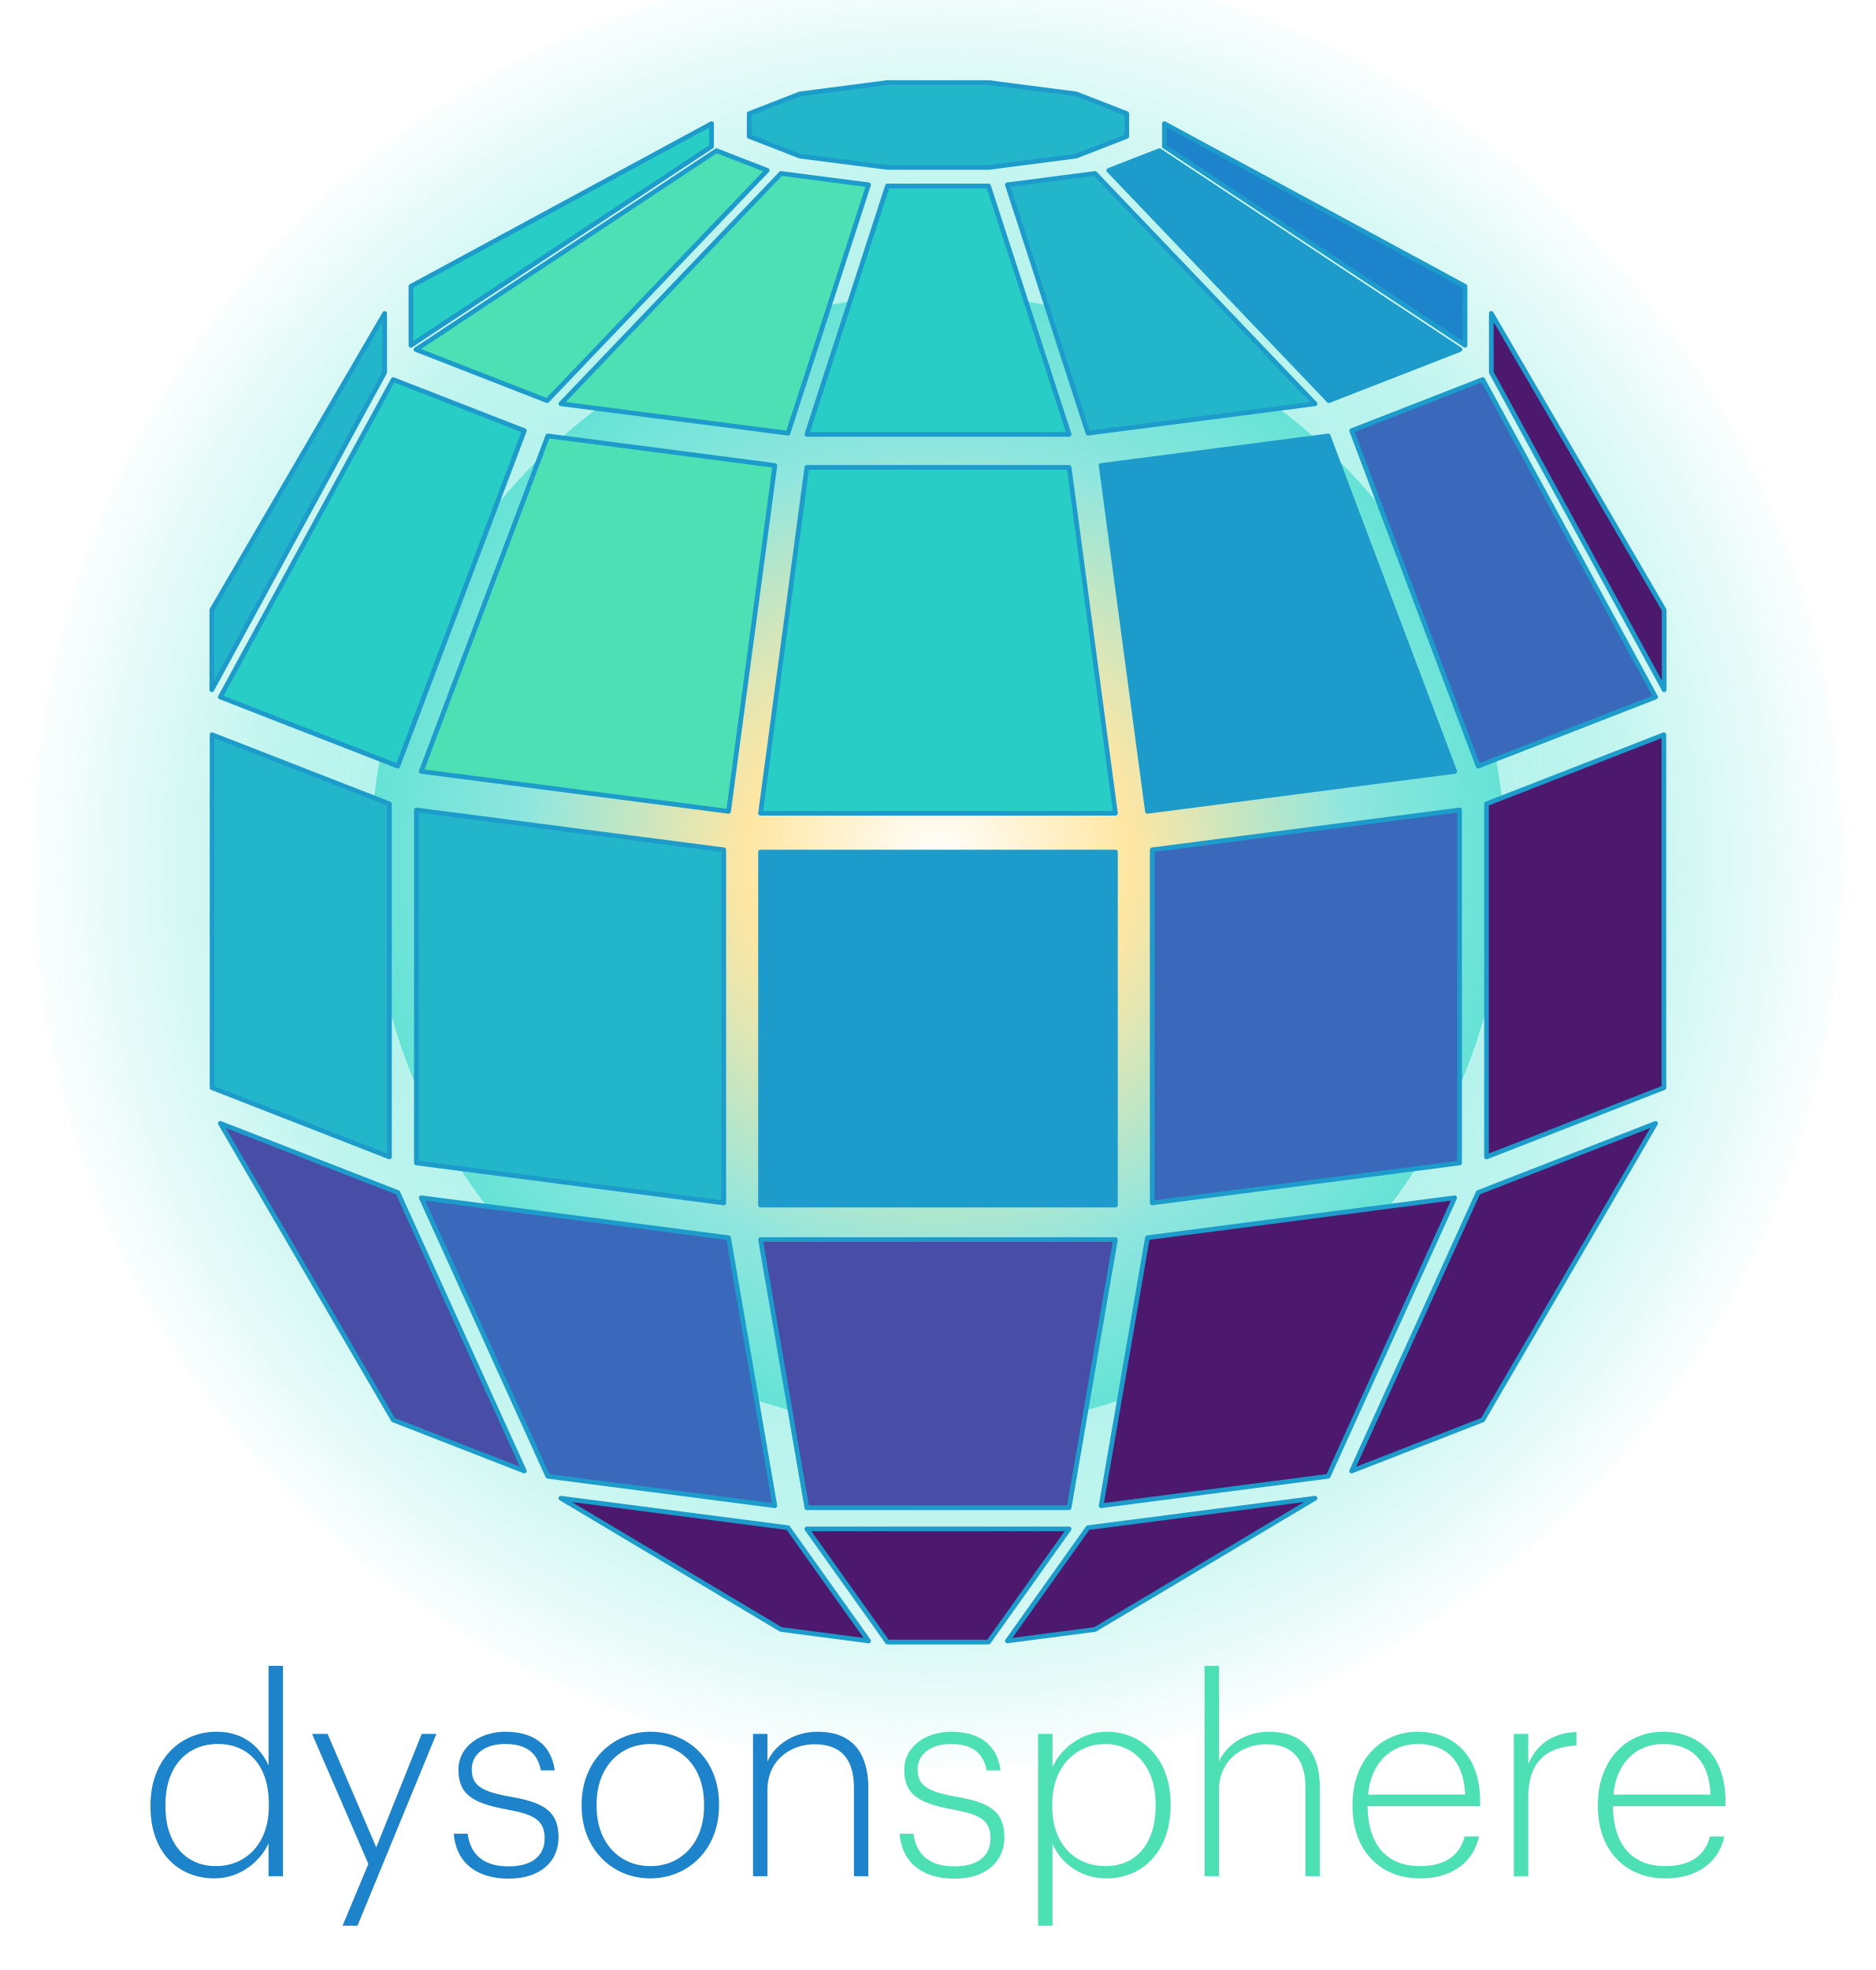
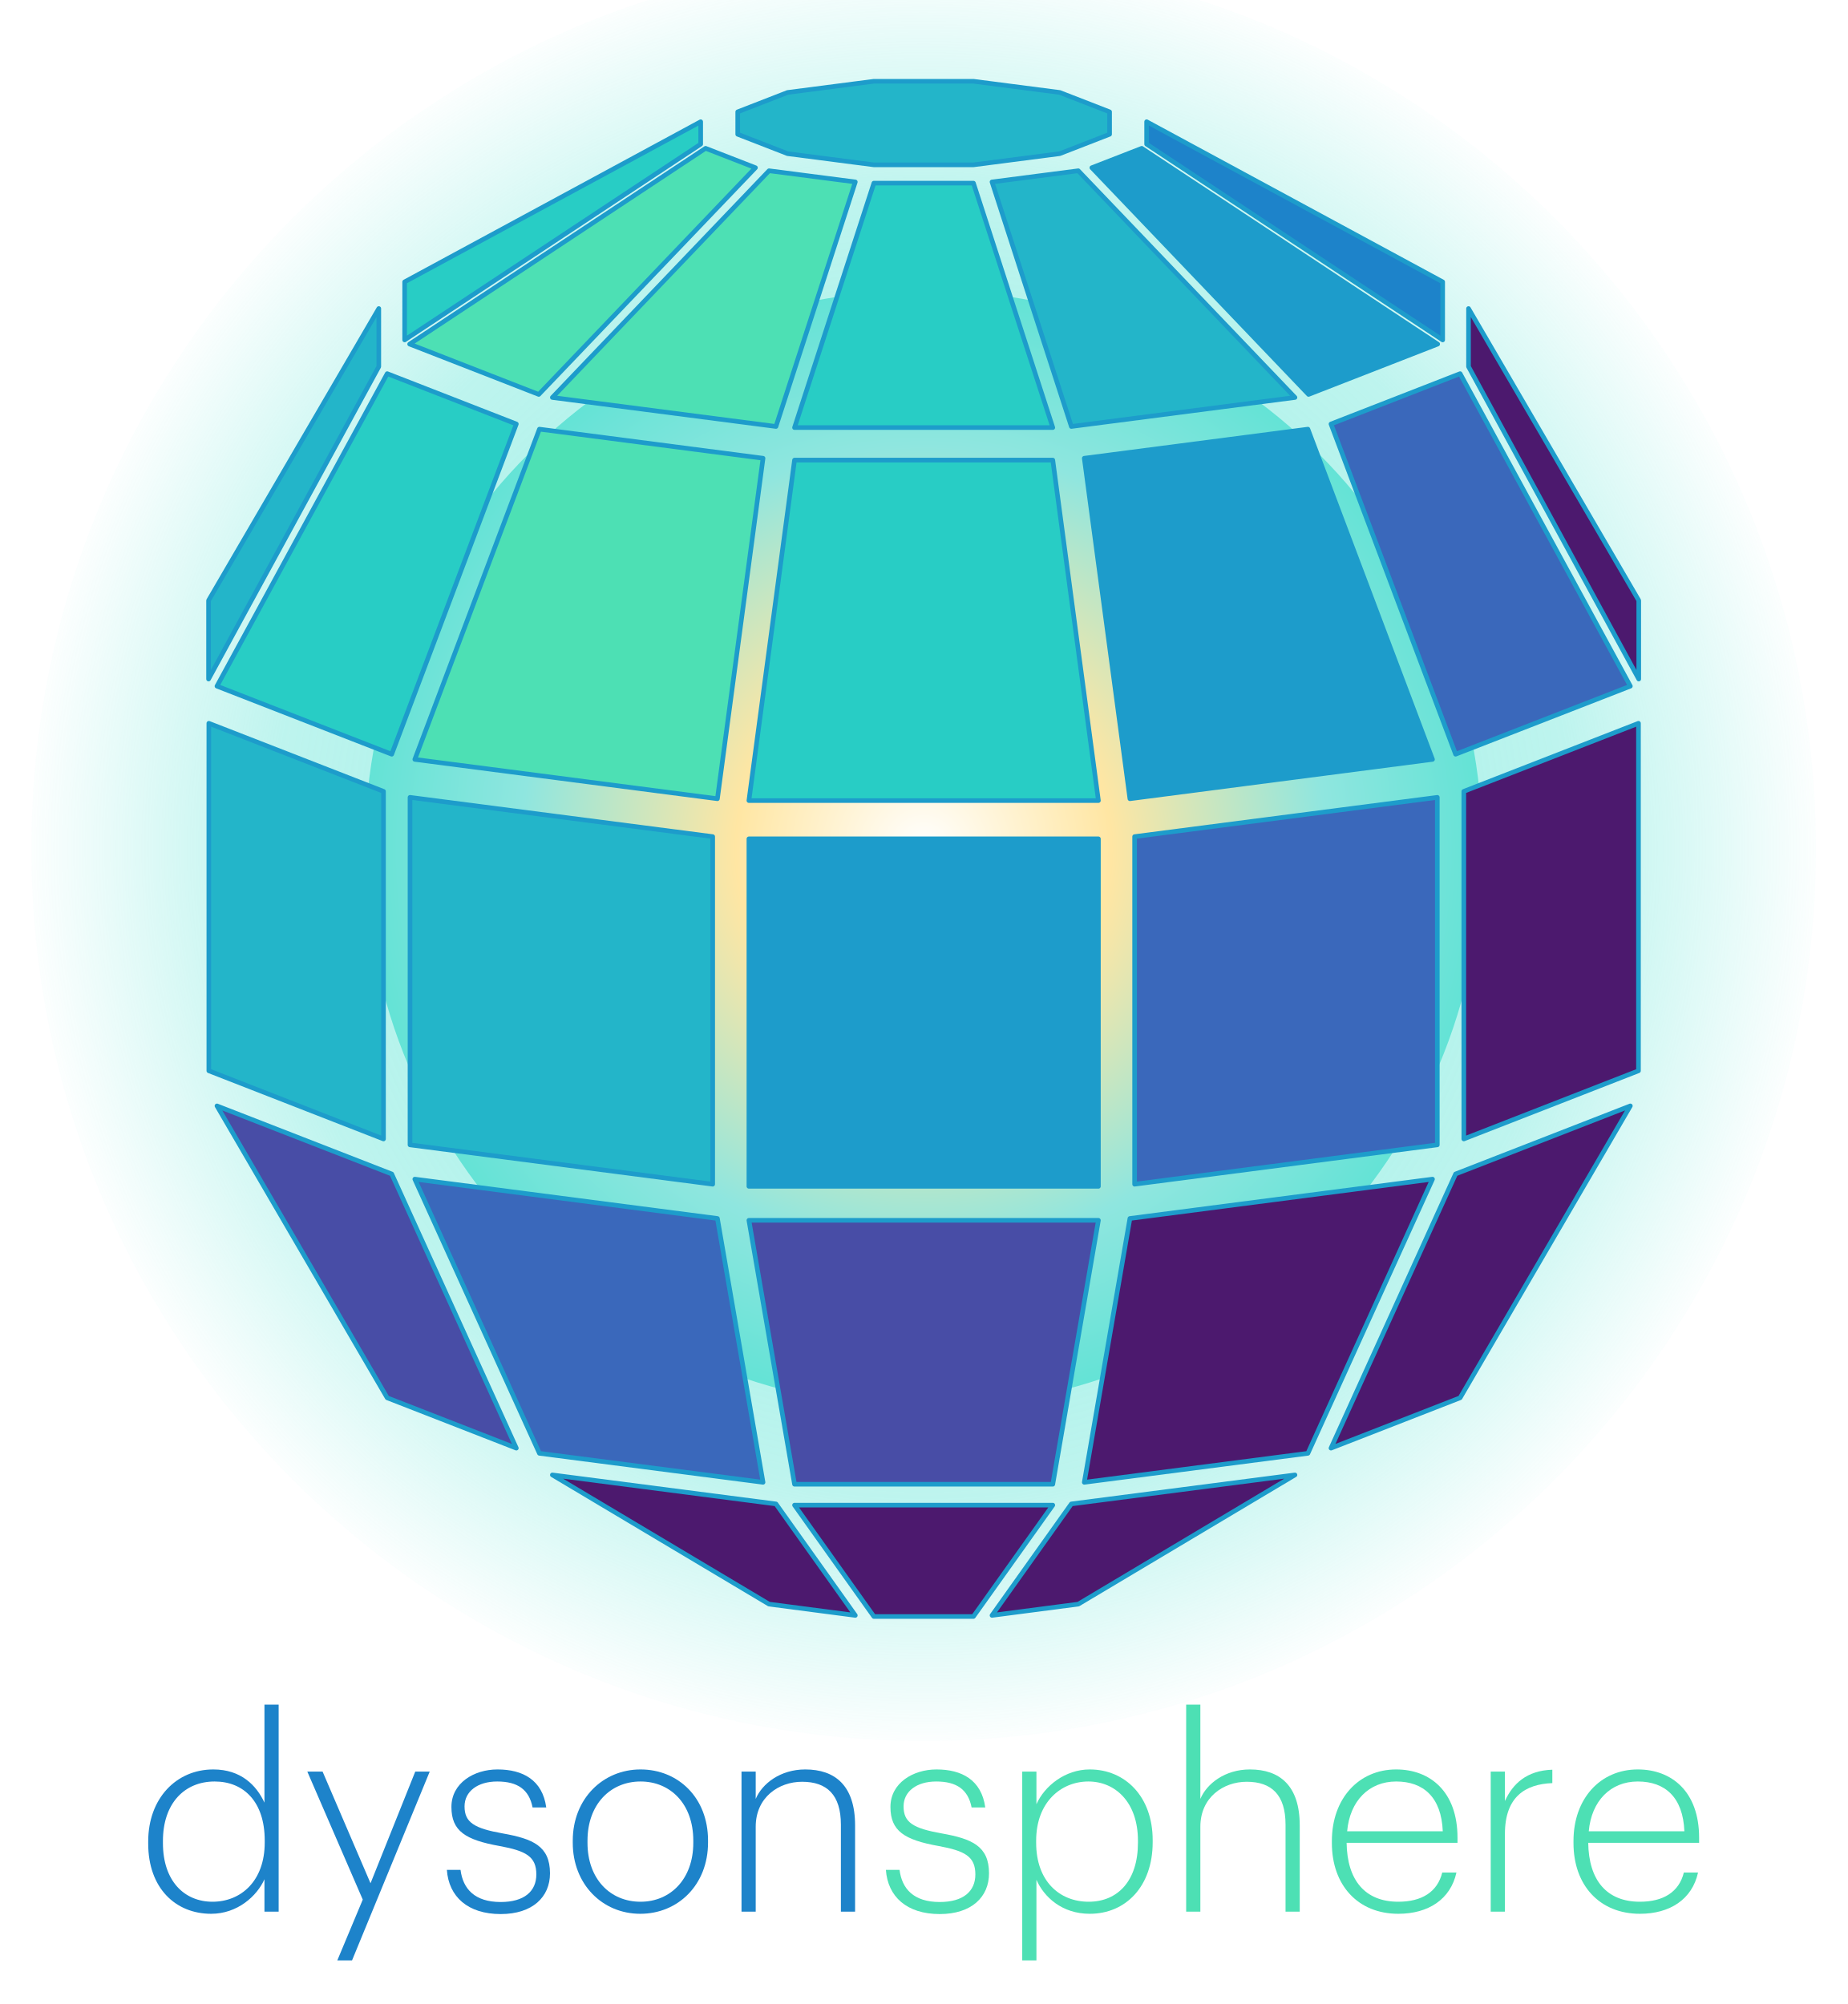
- <svg xmlns="http://www.w3.org/2000/svg" viewBox="0 0 200 210" fill="none">
+ <svg xmlns="http://www.w3.org/2000/svg" viewBox="0 0 200 217" fill="none">
  <defs>
    <radialGradient id="corona" cx="50%" cy="50%" r="50%">
      <stop offset="0.35" stop-color="#5ee7d6" stop-opacity="0.55" />
      <stop offset="0.72" stop-color="#45e0cf" stop-opacity="0.35" />
      <stop offset="1" stop-color="#45e0cf" stop-opacity="0" />
    </radialGradient>
    <radialGradient id="starcore" cx="50%" cy="50%" r="60%">
      <stop offset="0" stop-color="#ffffff" />
      <stop offset="0.28" stop-color="#ffe6a3" />
      <stop offset="0.6" stop-color="#8fe6df" />
      <stop offset="1" stop-color="#45e0cf" />
    </radialGradient>
  </defs>
  <circle cx="100.00" cy="91.92" r="96.6" fill="url(#corona)" />
  <circle cx="100.00" cy="91.92" r="60.5" fill="url(#starcore)" />
  <polygon points="22.58,65.02 22.58,73.53 41.01,39.70 41.01,33.41" fill="#23B5C9" stroke="#1D9CCB" stroke-width="0.5" stroke-linejoin="round" />
  <polygon points="177.42,73.53 177.42,65.02 158.99,33.41 158.99,39.70" fill="#4C196E" stroke="#1D9CCB" stroke-width="0.5" stroke-linejoin="round" />
  <polygon points="43.81,30.52 43.81,36.81 75.86,15.61 75.86,13.18" fill="#28CDC5" stroke="#1D9CCB" stroke-width="0.5" stroke-linejoin="round" />
  <polygon points="156.19,36.81 156.19,30.52 124.14,13.18 124.14,15.61" fill="#1D83CA" stroke="#1D9CCB" stroke-width="0.5" stroke-linejoin="round" />
  <polygon points="105.39,17.85 114.73,16.64 120.13,14.54 120.13,12.11 114.73,10.01 105.39,8.80 94.61,8.80 85.27,10.01 79.87,12.11 79.87,14.54 85.27,16.64 94.61,17.85" fill="#23B5C9" stroke="#1D9CCB" stroke-width="0.5" stroke-linejoin="round" />
  <polygon points="83.26,173.70 92.60,174.92 84.01,162.85 59.80,159.71" fill="#4C196E" stroke="#1D9CCB" stroke-width="0.5" stroke-linejoin="round" />
  <polygon points="107.40,174.92 116.74,173.70 140.20,159.71 115.99,162.85" fill="#4C196E" stroke="#1D9CCB" stroke-width="0.5" stroke-linejoin="round" />
  <polygon points="94.61,175.04 105.39,175.04 113.98,162.98 86.02,162.98" fill="#4C196E" stroke="#1D9CCB" stroke-width="0.5" stroke-linejoin="round" />
  <polygon points="41.92,151.36 55.90,156.81 42.41,127.12 23.49,119.75" fill="#484DA6" stroke="#1D9CCB" stroke-width="0.5" stroke-linejoin="round" />
  <polygon points="144.10,156.81 158.08,151.36 176.51,119.75 157.59,127.12" fill="#4C196E" stroke="#1D9CCB" stroke-width="0.5" stroke-linejoin="round" />
  <polygon points="44.35,37.26 58.33,42.71 81.79,18.16 76.39,16.06" fill="#4DE0B4" stroke="#1D9CCB" stroke-width="0.5" stroke-linejoin="round" />
  <polygon points="141.67,42.71 155.65,37.26 123.61,16.06 118.21,18.16" fill="#1D9CCB" stroke="#1D9CCB" stroke-width="0.5" stroke-linejoin="round" />
  <polygon points="22.61,115.95 41.52,123.33 41.52,85.69 22.61,78.32" fill="#23B5C9" stroke="#1D9CCB" stroke-width="0.5" stroke-linejoin="round" />
  <polygon points="158.48,123.33 177.39,115.95 177.39,78.32 158.48,85.69" fill="#4C196E" stroke="#1D9CCB" stroke-width="0.5" stroke-linejoin="round" />
  <polygon points="23.49,74.30 42.41,81.67 55.90,45.91 41.92,40.46" fill="#28CDC5" stroke="#1D9CCB" stroke-width="0.5" stroke-linejoin="round" />
  <polygon points="157.59,81.67 176.51,74.30 158.08,40.46 144.10,45.91" fill="#3A68BB" stroke="#1D9CCB" stroke-width="0.5" stroke-linejoin="round" />
  <polygon points="58.40,157.37 82.61,160.51 77.67,131.94 44.91,127.68" fill="#3A68BB" stroke="#1D9CCB" stroke-width="0.5" stroke-linejoin="round" />
  <polygon points="117.39,160.51 141.60,157.37 155.09,127.68 122.33,131.94" fill="#4C196E" stroke="#1D9CCB" stroke-width="0.5" stroke-linejoin="round" />
  <polygon points="59.80,43.04 84.01,46.18 92.60,19.70 83.26,18.49" fill="#4DE0B4" stroke="#1D9CCB" stroke-width="0.5" stroke-linejoin="round" />
  <polygon points="115.99,46.18 140.20,43.04 116.74,18.49 107.40,19.70" fill="#23B5C9" stroke="#1D9CCB" stroke-width="0.5" stroke-linejoin="round" />
  <polygon points="86.02,46.30 113.98,46.30 105.39,19.83 94.61,19.83" fill="#28CDC5" stroke="#1D9CCB" stroke-width="0.5" stroke-linejoin="round" />
  <polygon points="86.02,160.72 113.98,160.72 118.92,132.14 81.08,132.14" fill="#484DA6" stroke="#1D9CCB" stroke-width="0.5" stroke-linejoin="round" />
  <polygon points="44.91,82.23 77.67,86.49 82.61,49.62 58.40,46.47" fill="#4DE0B4" stroke="#1D9CCB" stroke-width="0.5" stroke-linejoin="round" />
  <polygon points="122.33,86.49 155.09,82.23 141.60,46.47 117.39,49.62" fill="#1D9CCB" stroke="#1D9CCB" stroke-width="0.5" stroke-linejoin="round" />
  <polygon points="44.39,123.97 77.16,128.23 77.16,90.59 44.39,86.34" fill="#23B5C9" stroke="#1D9CCB" stroke-width="0.5" stroke-linejoin="round" />
  <polygon points="122.84,128.23 155.61,123.97 155.61,86.34 122.84,90.59" fill="#3A68BB" stroke="#1D9CCB" stroke-width="0.5" stroke-linejoin="round" />
  <polygon points="81.08,86.69 118.92,86.69 113.98,49.82 86.02,49.82" fill="#28CDC5" stroke="#1D9CCB" stroke-width="0.5" stroke-linejoin="round" />
  <polygon points="81.08,128.46 118.92,128.46 118.92,90.83 81.08,90.83" fill="#1D9CCB" stroke="#1D9CCB" stroke-width="0.5" stroke-linejoin="round" />
-   <path transform="translate(14.798 200) scale(0.029 -0.029)" fill="#1D83CA" d="M278 -8C376 -8 449 58 477 121V0H530V773H477V407C447 472 389 531 286 531C148 531 43 423 43 262V254C43 88 145 -8 278 -8ZM283 37C179 37 98 113 98 256V264C98 405 179 486 291 486C400 486 478 410 478 266V258C478 114 389 37 283 37Z" />
-   <path transform="translate(32.546 200) scale(0.029 -0.029)" fill="#1D83CA" d="M137 -182H192L482 523H428L261 106L82 523H25L232 45Z" />
-   <path transform="translate(47.278 200) scale(0.029 -0.029)" fill="#1D83CA" d="M239 -9C358 -9 423 55 423 143C423 245 359 272 247 292C140 311 104 333 104 393C104 449 153 486 226 486C302 486 345 456 358 389H409C395 492 321 531 227 531C139 531 55 480 55 391C55 301 107 268 235 245C333 227 372 206 372 139C372 76 327 36 239 36C142 36 98 85 89 156H38C45 56 116 -9 239 -9Z" />
-   <path transform="translate(60.763 200) scale(0.029 -0.029)" fill="#1D83CA" d="M295 -8C436 -8 548 100 548 258V266C548 425 437 531 296 531C156 531 43 422 43 265V257C43 103 153 -8 295 -8ZM296 37C182 37 98 123 98 257V265C98 401 184 486 296 486C407 486 493 403 493 265V257C493 122 408 37 296 37Z" />
-   <path transform="translate(77.902 200) scale(0.029 -0.029)" fill="#1D83CA" d="M82 0H135V317C135 427 221 485 308 485C401 485 453 436 453 325V0H506V322C506 471 431 531 320 531C227 531 159 478 135 421V523H82Z" />
-   <path transform="translate(94.809 200) scale(0.029 -0.029)" fill="#4DE0B4" d="M239 -9C358 -9 423 55 423 143C423 245 359 272 247 292C140 311 104 333 104 393C104 449 153 486 226 486C302 486 345 456 358 389H409C395 492 321 531 227 531C139 531 55 480 55 391C55 301 107 268 235 245C333 227 372 206 372 139C372 76 327 36 239 36C142 36 98 85 89 156H38C45 56 116 -9 239 -9Z" />
-   <path transform="translate(108.294 200) scale(0.029 -0.029)" fill="#4DE0B4" d="M82 -182H135V119C163 55 230 -8 334 -8C469 -8 569 95 569 259V267C569 430 466 531 334 531C242 531 165 469 135 401V523H82ZM330 37C221 37 134 114 134 257V265C134 409 227 486 329 486C429 486 514 409 514 265V257C514 117 440 37 330 37Z" />
-   <path transform="translate(126.042 200) scale(0.029 -0.029)" fill="#4DE0B4" d="M82 0H135V317C135 427 221 485 308 485C401 485 453 436 453 325V0H506V322C506 471 431 531 320 531C227 531 159 478 135 421V773H82Z" />
-   <path transform="translate(142.949 200) scale(0.029 -0.029)" fill="#4DE0B4" d="M291 -8C403 -8 486 46 508 146H455C437 73 378 37 291 37C167 37 100 117 98 257H512V276C512 449 409 531 283 531C143 531 43 422 43 264V256C43 99 140 -8 291 -8ZM100 300C110 414 182 486 283 486C385 486 452 427 457 300Z" />
-   <path transform="translate(159.015 200) scale(0.029 -0.029)" fill="#4DE0B4" d="M82 0H135V290C135 429 211 476 312 480V530C216 527 164 477 135 413V523H82Z" />
-   <path transform="translate(169.107 200) scale(0.029 -0.029)" fill="#4DE0B4" d="M291 -8C403 -8 486 46 508 146H455C437 73 378 37 291 37C167 37 100 117 98 257H512V276C512 449 409 531 283 531C143 531 43 422 43 264V256C43 99 140 -8 291 -8ZM100 300C110 414 182 486 283 486C385 486 452 427 457 300Z" />
+   <path transform="translate(14.798 207) scale(0.029 -0.029)" fill="#1D83CA" d="M278 -8C376 -8 449 58 477 121V0H530V773H477V407C447 472 389 531 286 531C148 531 43 423 43 262V254C43 88 145 -8 278 -8ZM283 37C179 37 98 113 98 256V264C98 405 179 486 291 486C400 486 478 410 478 266V258C478 114 389 37 283 37Z" />
+   <path transform="translate(32.546 207) scale(0.029 -0.029)" fill="#1D83CA" d="M137 -182H192L482 523H428L261 106L82 523H25L232 45Z" />
+   <path transform="translate(47.278 207) scale(0.029 -0.029)" fill="#1D83CA" d="M239 -9C358 -9 423 55 423 143C423 245 359 272 247 292C140 311 104 333 104 393C104 449 153 486 226 486C302 486 345 456 358 389H409C395 492 321 531 227 531C139 531 55 480 55 391C55 301 107 268 235 245C333 227 372 206 372 139C372 76 327 36 239 36C142 36 98 85 89 156H38C45 56 116 -9 239 -9Z" />
+   <path transform="translate(60.763 207) scale(0.029 -0.029)" fill="#1D83CA" d="M295 -8C436 -8 548 100 548 258V266C548 425 437 531 296 531C156 531 43 422 43 265V257C43 103 153 -8 295 -8ZM296 37C182 37 98 123 98 257V265C98 401 184 486 296 486C407 486 493 403 493 265V257C493 122 408 37 296 37Z" />
+   <path transform="translate(77.902 207) scale(0.029 -0.029)" fill="#1D83CA" d="M82 0H135V317C135 427 221 485 308 485C401 485 453 436 453 325V0H506V322C506 471 431 531 320 531C227 531 159 478 135 421V523H82Z" />
+   <path transform="translate(94.809 207) scale(0.029 -0.029)" fill="#4DE0B4" d="M239 -9C358 -9 423 55 423 143C423 245 359 272 247 292C140 311 104 333 104 393C104 449 153 486 226 486C302 486 345 456 358 389H409C395 492 321 531 227 531C139 531 55 480 55 391C55 301 107 268 235 245C333 227 372 206 372 139C372 76 327 36 239 36C142 36 98 85 89 156H38C45 56 116 -9 239 -9Z" />
+   <path transform="translate(108.294 207) scale(0.029 -0.029)" fill="#4DE0B4" d="M82 -182H135V119C163 55 230 -8 334 -8C469 -8 569 95 569 259V267C569 430 466 531 334 531C242 531 165 469 135 401V523H82ZM330 37C221 37 134 114 134 257V265C134 409 227 486 329 486C429 486 514 409 514 265V257C514 117 440 37 330 37Z" />
+   <path transform="translate(126.042 207) scale(0.029 -0.029)" fill="#4DE0B4" d="M82 0H135V317C135 427 221 485 308 485C401 485 453 436 453 325V0H506V322C506 471 431 531 320 531C227 531 159 478 135 421V773H82Z" />
+   <path transform="translate(142.949 207) scale(0.029 -0.029)" fill="#4DE0B4" d="M291 -8C403 -8 486 46 508 146H455C437 73 378 37 291 37C167 37 100 117 98 257H512V276C512 449 409 531 283 531C143 531 43 422 43 264V256C43 99 140 -8 291 -8ZM100 300C110 414 182 486 283 486C385 486 452 427 457 300Z" />
+   <path transform="translate(159.015 207) scale(0.029 -0.029)" fill="#4DE0B4" d="M82 0H135V290C135 429 211 476 312 480V530C216 527 164 477 135 413V523H82Z" />
+   <path transform="translate(169.107 207) scale(0.029 -0.029)" fill="#4DE0B4" d="M291 -8C403 -8 486 46 508 146H455C437 73 378 37 291 37C167 37 100 117 98 257H512V276C512 449 409 531 283 531C143 531 43 422 43 264V256C43 99 140 -8 291 -8ZM100 300C110 414 182 486 283 486C385 486 452 427 457 300Z" />
</svg>
